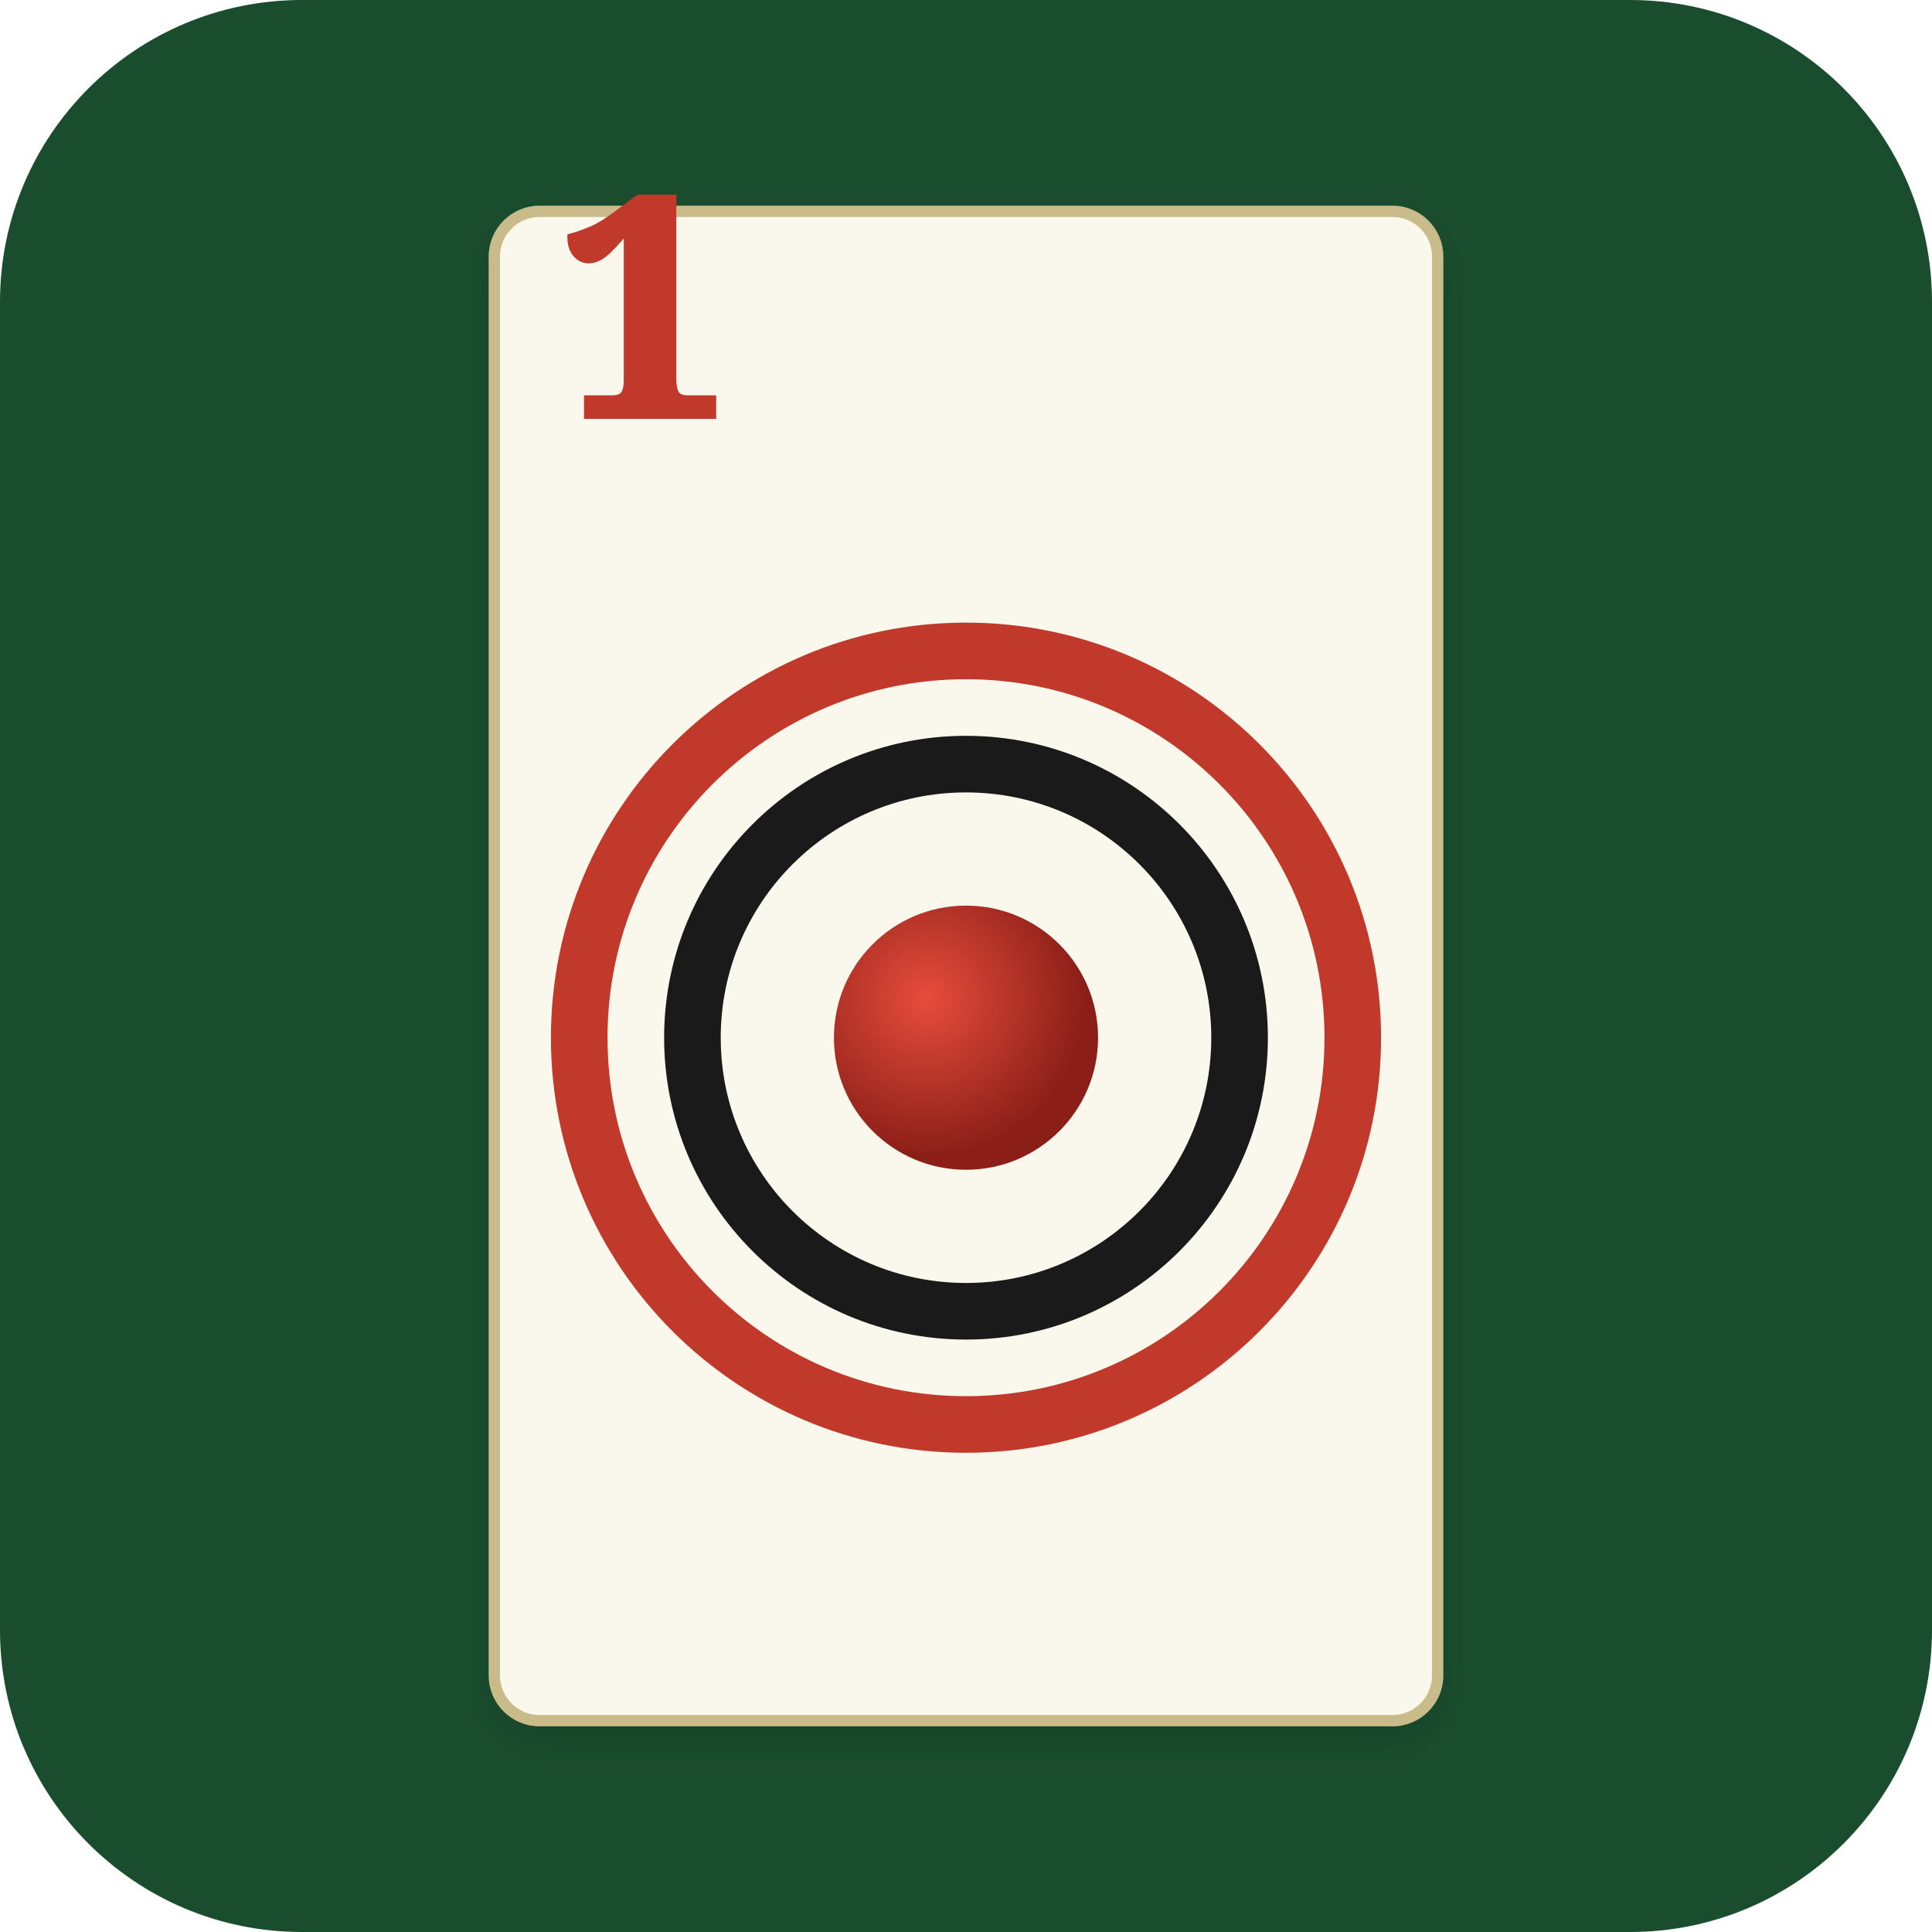
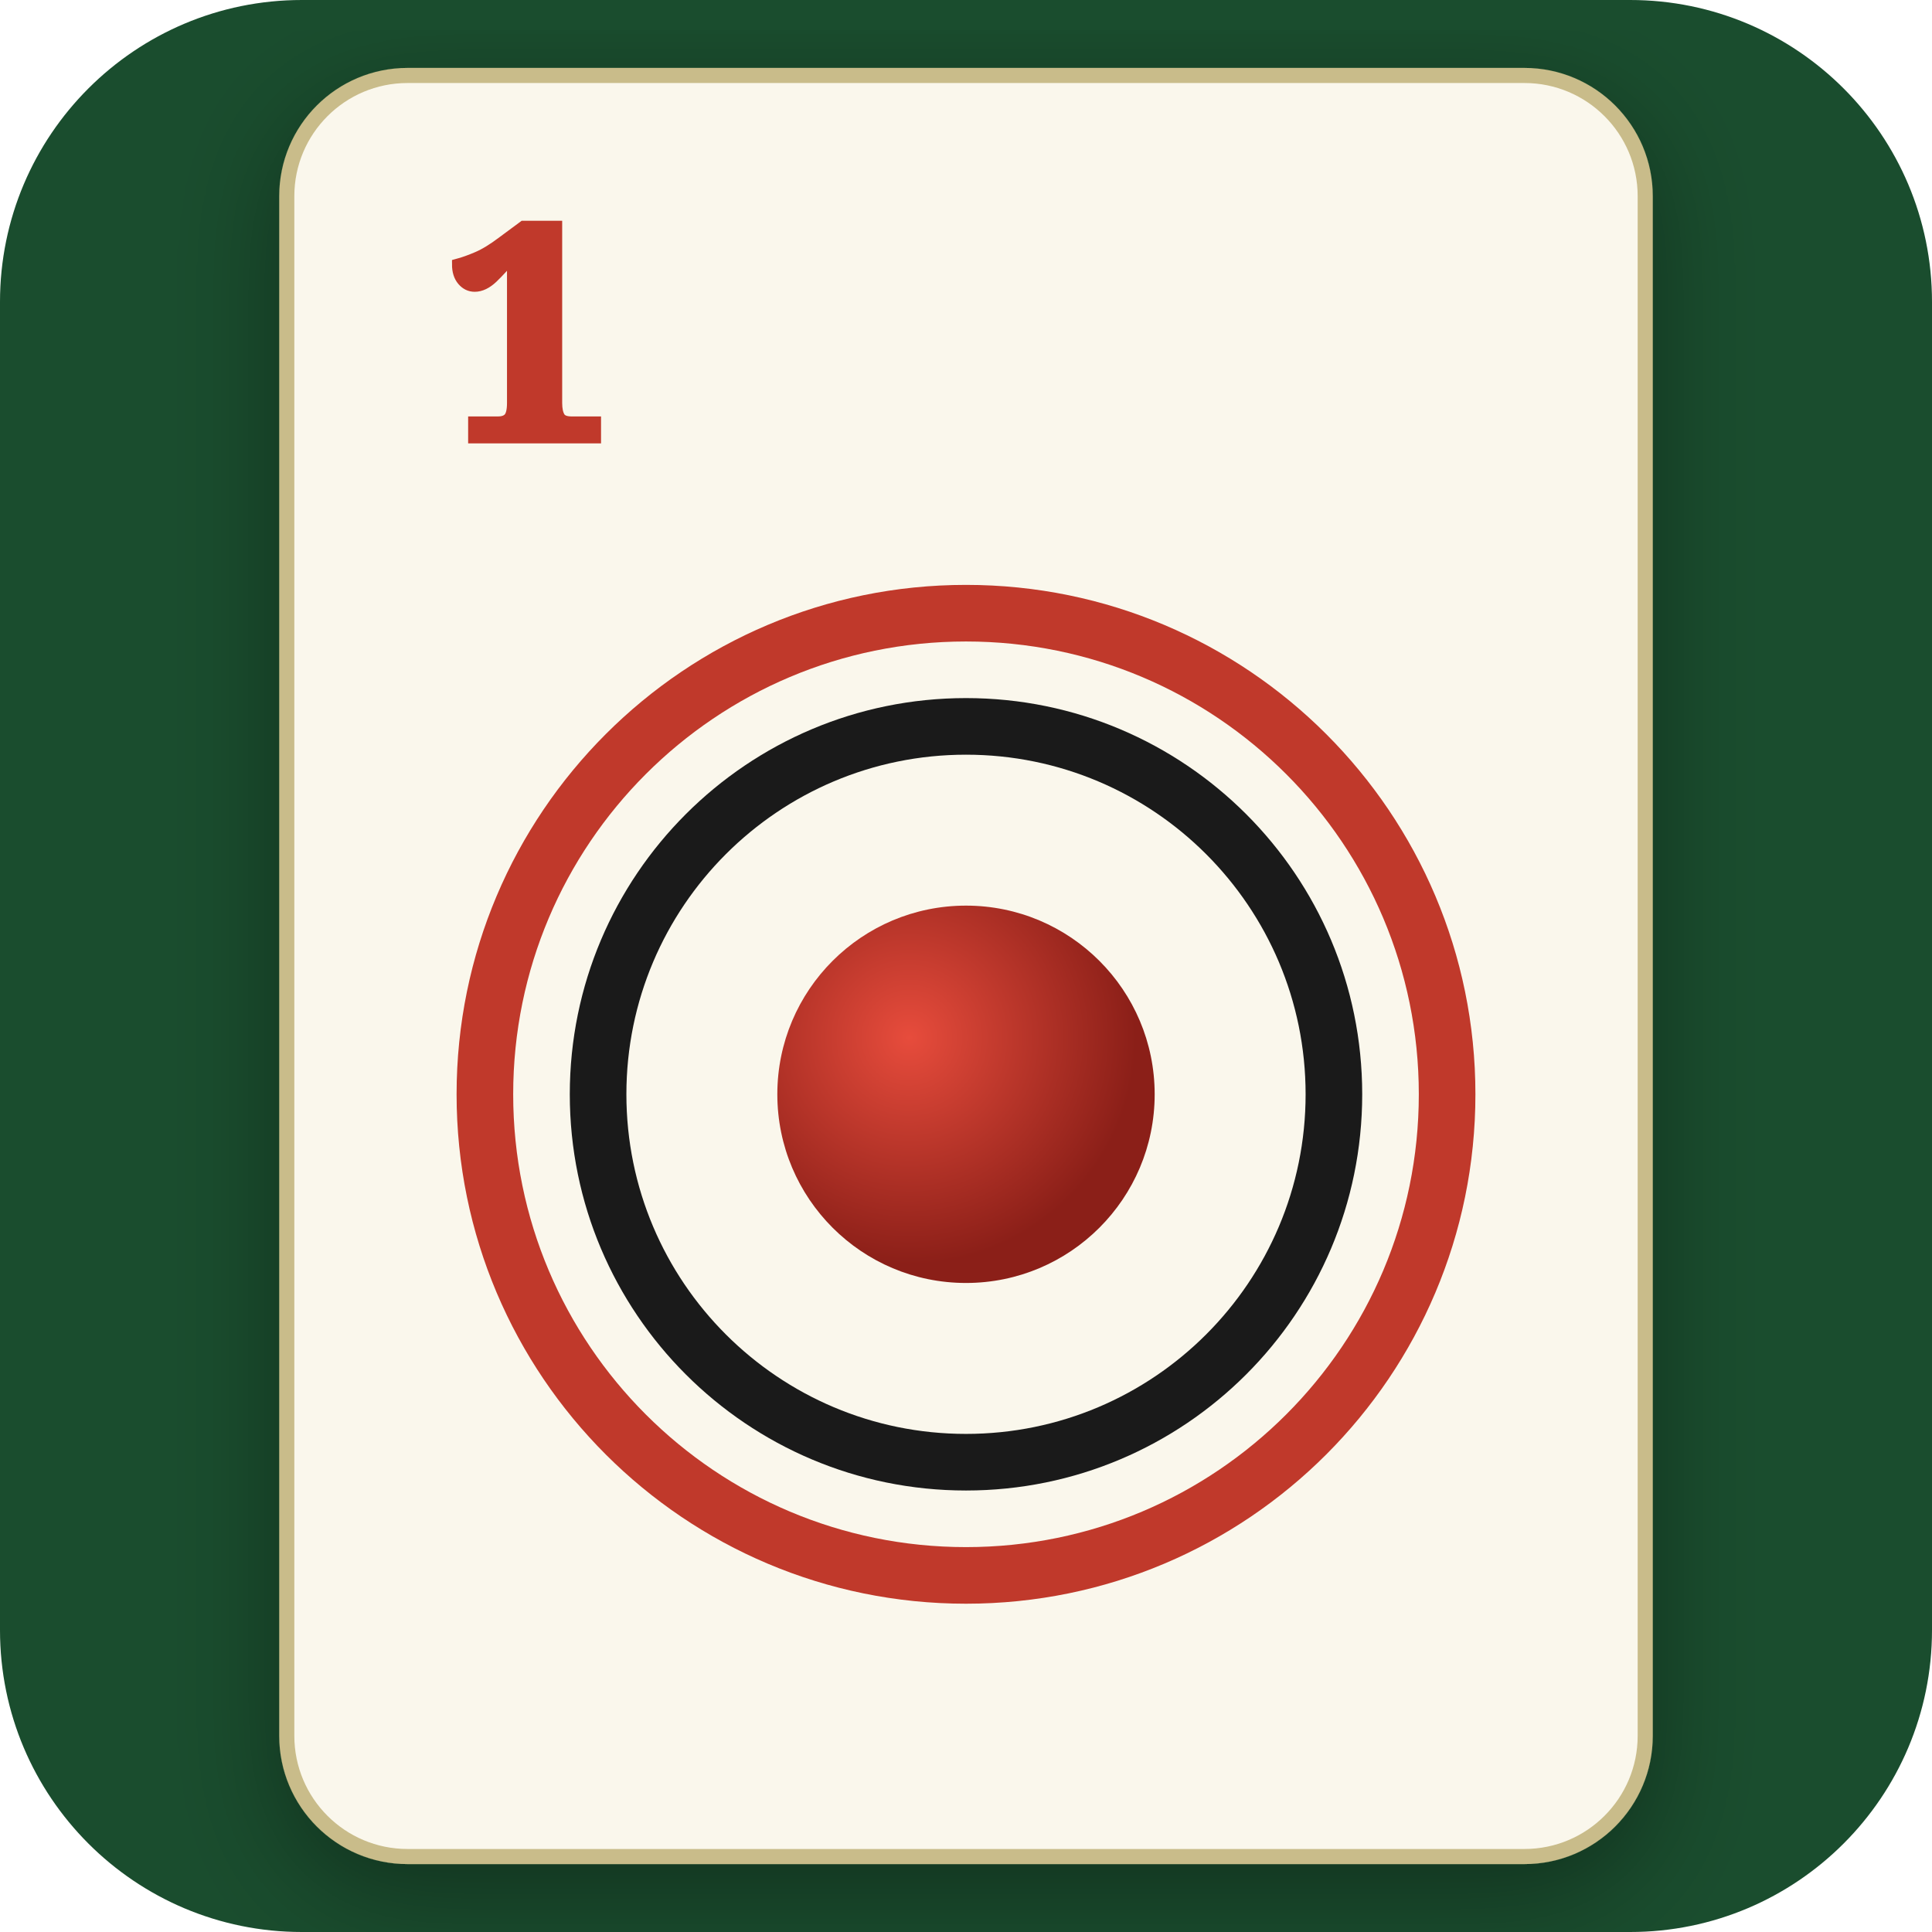
<svg xmlns="http://www.w3.org/2000/svg" viewBox="0 0 512 512">
  <defs>
    <radialGradient id="centerDot" cx="0.35" cy="0.35" r="0.6">
      <stop offset="0%" stop-color="#E74C3C" />
      <stop offset="100%" stop-color="#8B1F18" />
    </radialGradient>
-     <filter id="tileShadow" x="-5%" y="-5%" width="110%" height="115%">
-       <feDropShadow dx="0" dy="4" stdDeviation="5" flood-color="#000" flood-opacity="0.12" />
+     <filter id="tileShadow" x="-10%" y="-10%" width="120%" height="120%">
+       <feDropShadow dx="0" dy="8" stdDeviation="14" flood-color="#000" flood-opacity="0.35" />
    </filter>
  </defs>
  <rect width="512" height="512" rx="80" fill="#1A4D2E" />
-   <rect x="131" y="56" width="250" height="400" rx="12" fill="#FAF7EC" filter="url(#tileShadow)" stroke="#C9BC8A" stroke-width="3" />
-   <text x="148" y="110" font-family="Georgia,serif" font-weight="900" font-size="80" fill="#C0392B" stroke="#C0392B" stroke-width="2">1</text>
-   <circle cx="256" cy="275" r="110" fill="#C0392B" />
-   <circle cx="256" cy="275" r="95" fill="#FAF7EC" />
-   <circle cx="256" cy="275" r="80" fill="#1A1A1A" />
-   <circle cx="256" cy="275" r="65" fill="#FAF7EC" />
-   <circle cx="256" cy="275" r="35" fill="url(#centerDot)" />
+   <rect x="76" y="20" width="360" height="472" rx="32" fill="#FAF7EC" filter="url(#tileShadow)" stroke="#C9BC8A" stroke-width="4" />
+   <text x="118" y="116" font-family="Georgia,serif" font-weight="900" font-size="78" fill="#C0392B" stroke="#C0392B" stroke-width="3">1</text>
+   <circle cx="256" cy="290" r="135" fill="#C0392B" />
+   <circle cx="256" cy="290" r="120" fill="#FAF7EC" />
+   <circle cx="256" cy="290" r="105" fill="#1A1A1A" />
+   <circle cx="256" cy="290" r="90" fill="#FAF7EC" />
+   <circle cx="256" cy="290" r="50" fill="url(#centerDot)" />
</svg>
